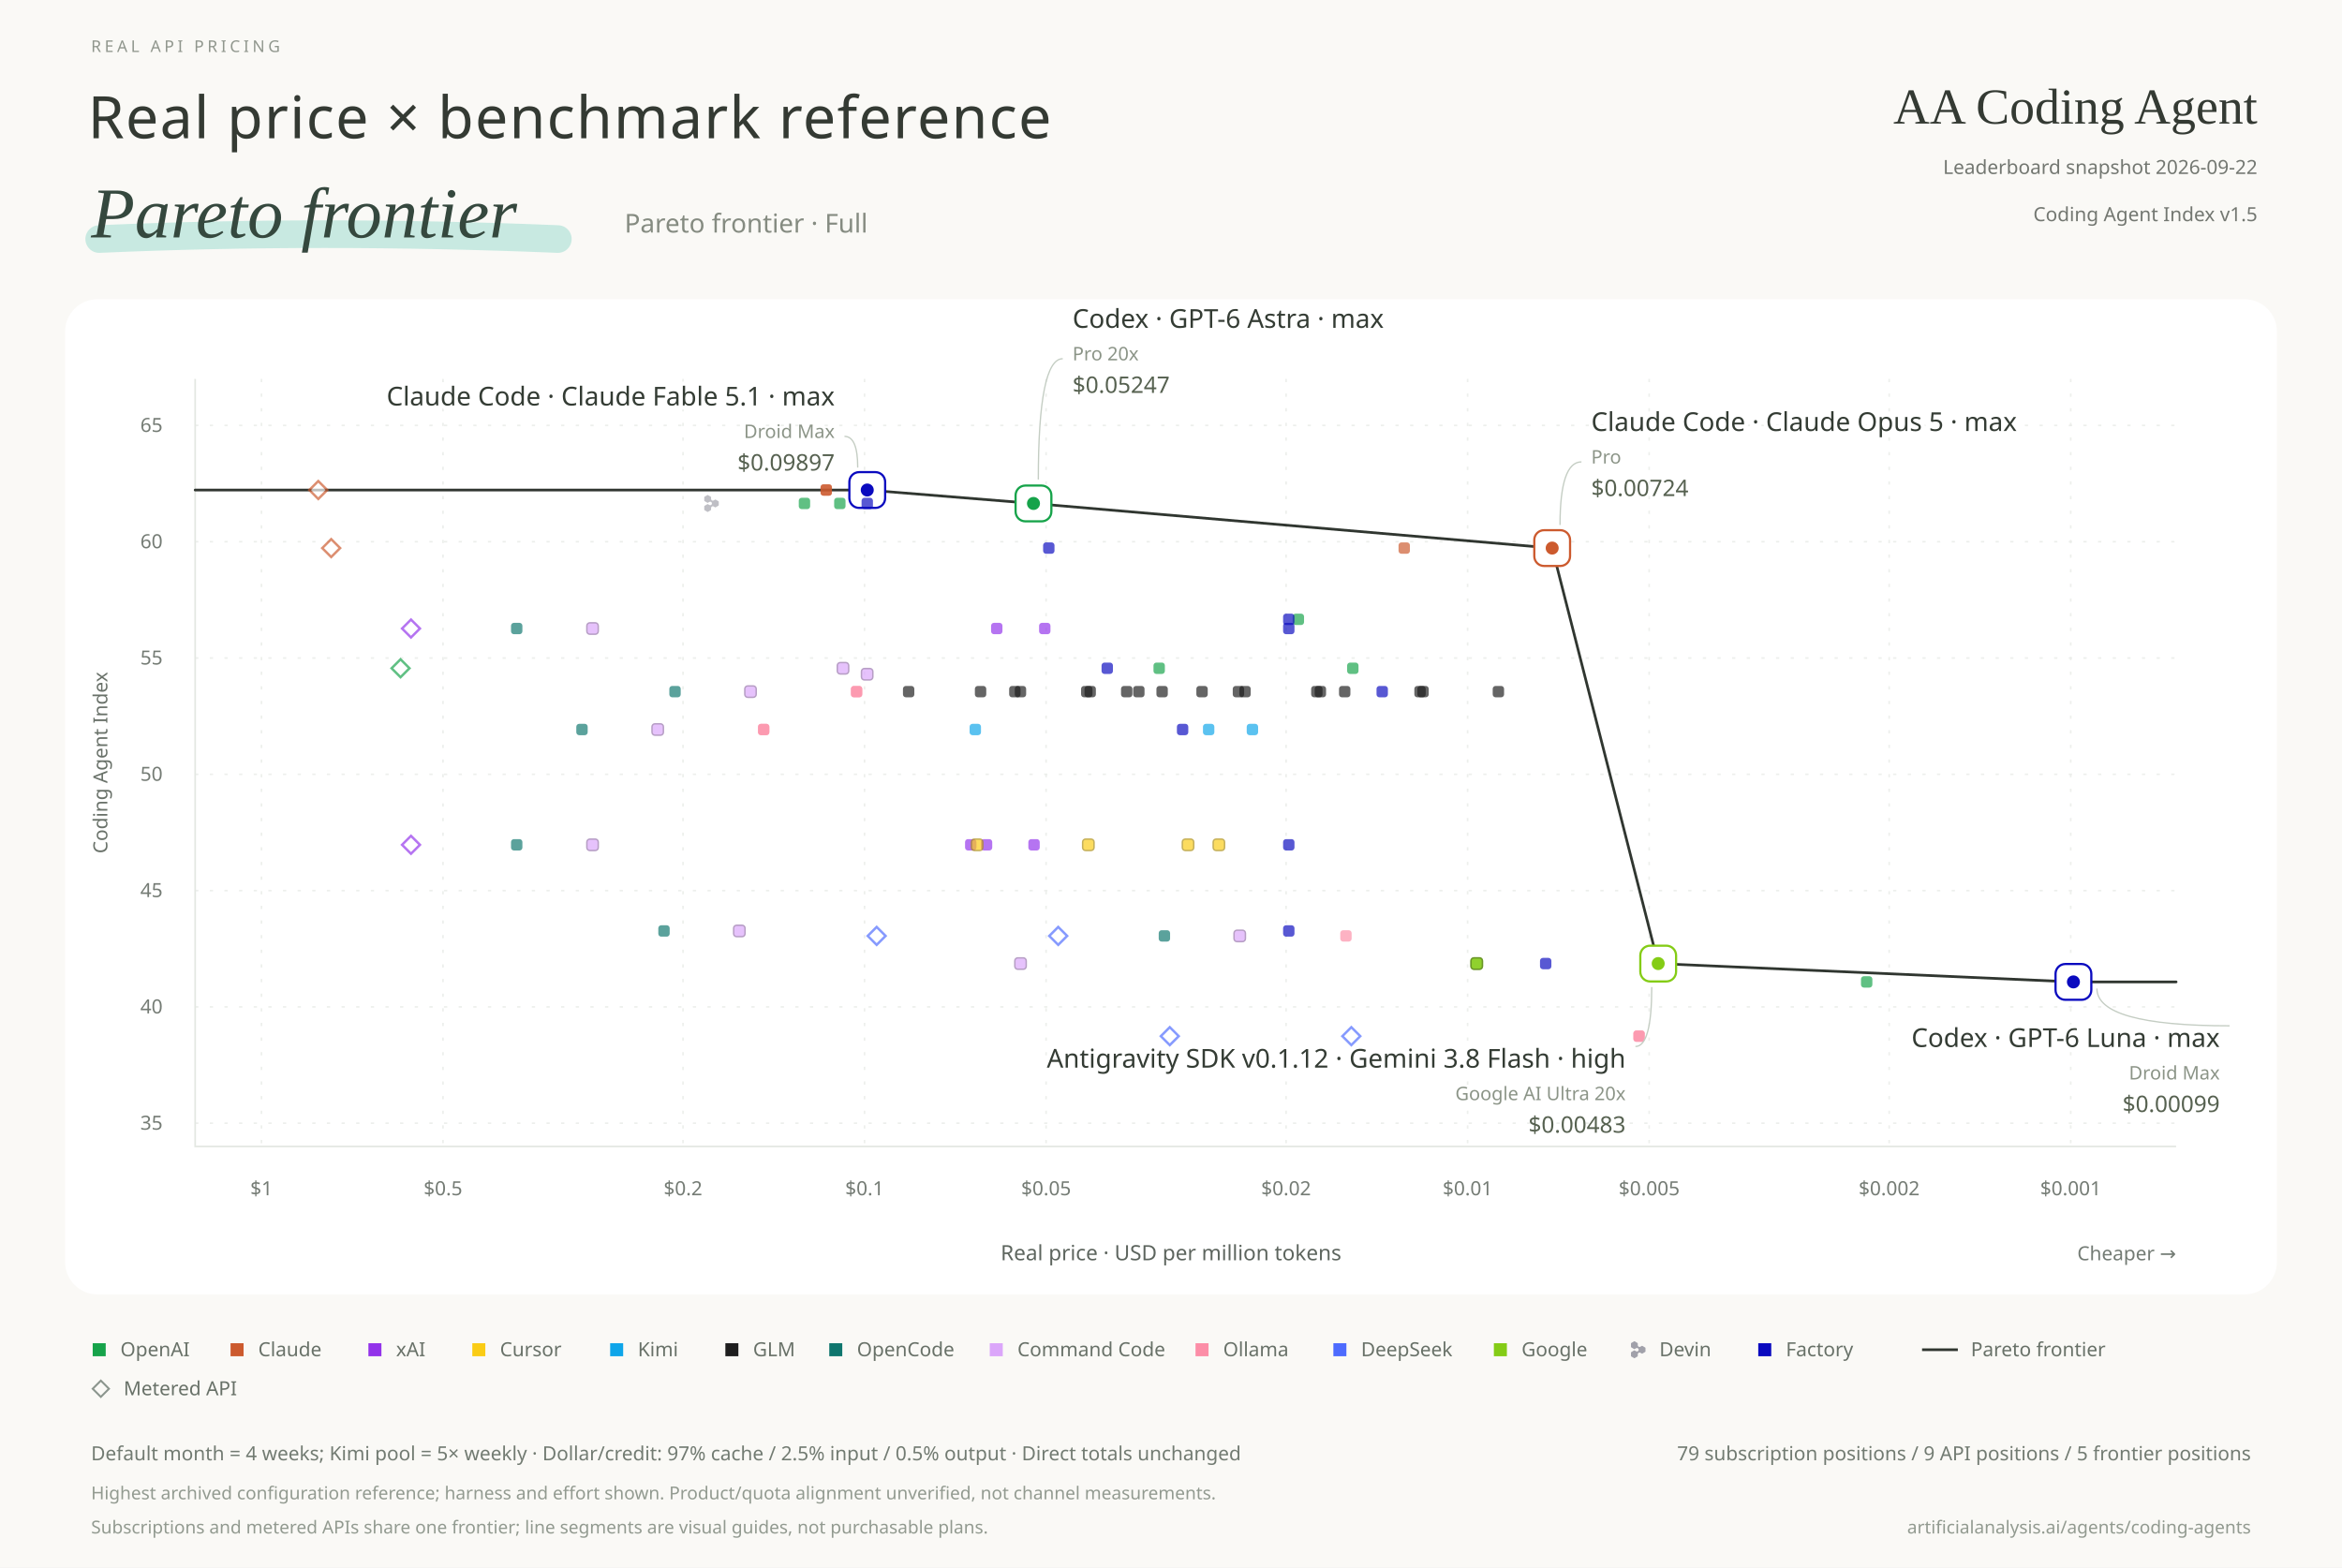
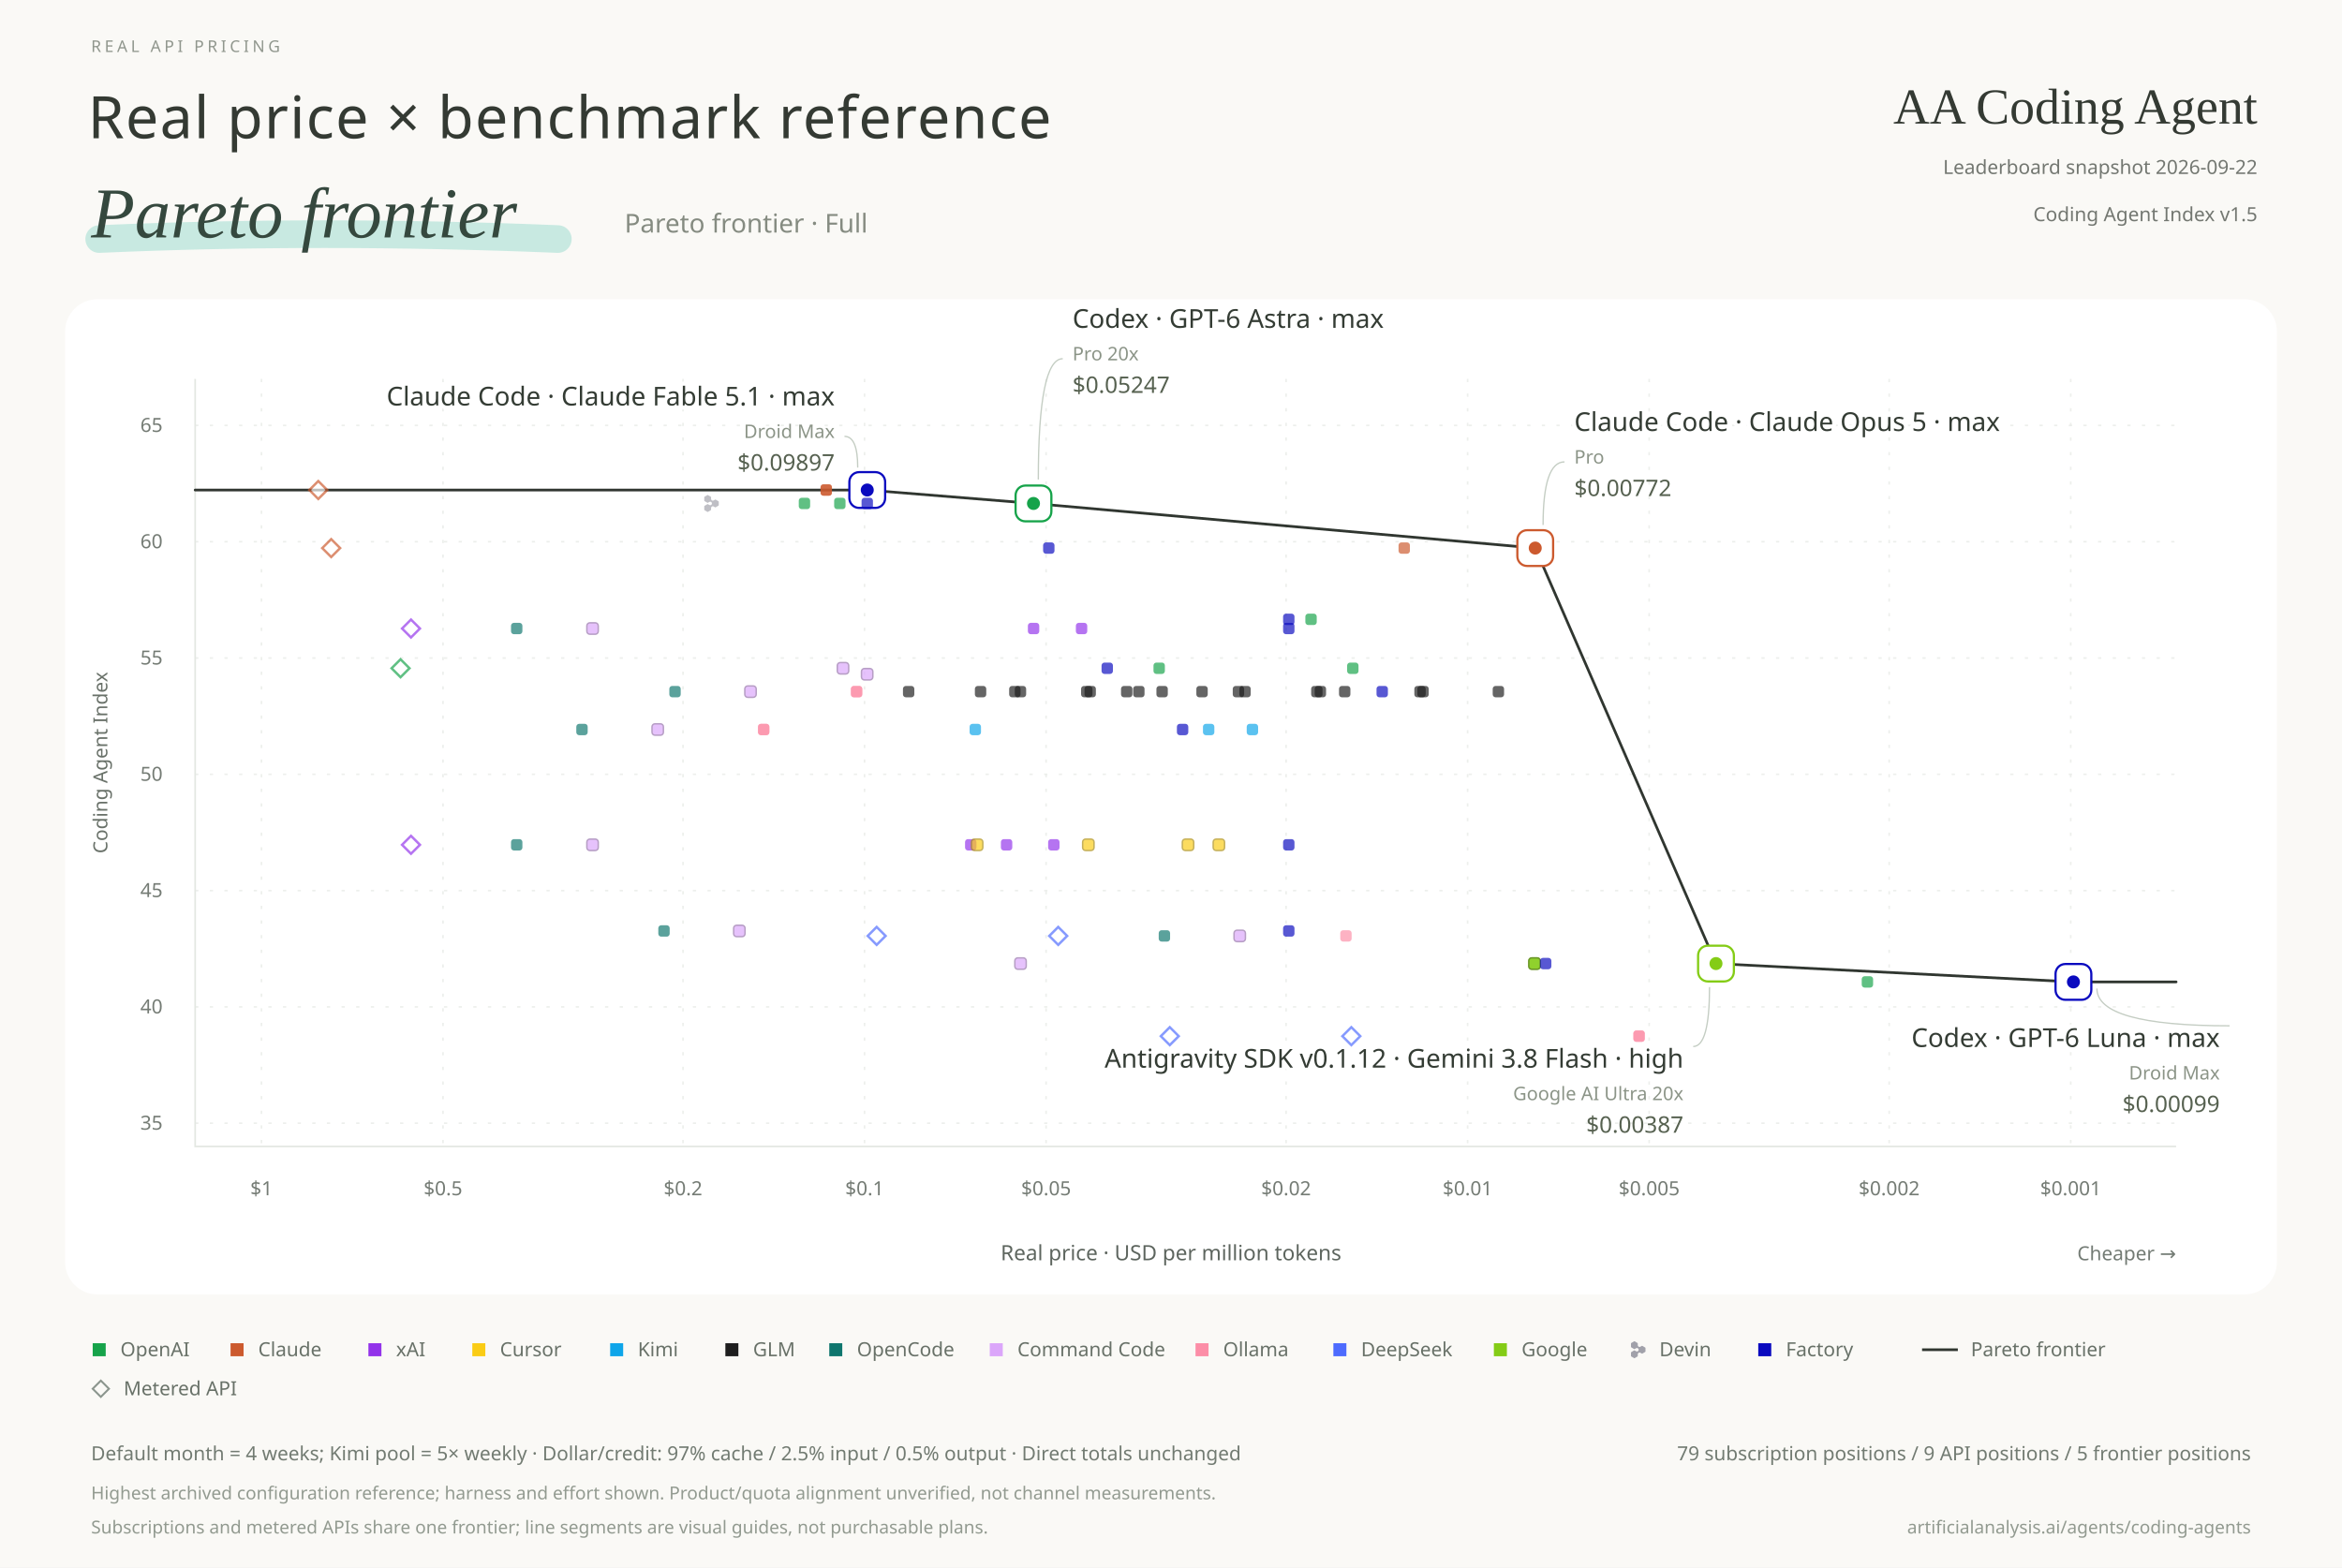
<svg xmlns="http://www.w3.org/2000/svg" width="1440" height="964" viewBox="0 0 1440 964" role="img" aria-labelledby="title desc">
  <style>text{font-family:"Microsoft YaHei","Segoe UI",sans-serif} .serif{font-family:"Times New Roman",serif} .number{font-family:"Segoe UI",sans-serif;font-variant-numeric:tabular-nums} .label-name{paint-order:stroke;stroke:#fff;stroke-width:5px;stroke-linejoin:round} .point:hover{opacity:1}</style>
  <rect width="1440" height="964" fill="#FAF9F6" />
  <text x="56.000" y="32.000" font-size="10" fill="#90968D" text-anchor="start" font-weight="400" letter-spacing="2.1">REAL API PRICING</text>
  <text x="54.000" y="85.000" font-size="36" fill="#343A33" text-anchor="start" font-weight="300" letter-spacing=".8">Real price × benchmark reference</text>
  <path d="M61 147 Q197 141 343 147" stroke="#9FDDD0" stroke-width="17" stroke-linecap="round" opacity=".55" fill="none" />
  <text x="56.000" y="146.000" font-size="44" fill="#35483E" text-anchor="start" font-weight="400" class="serif" font-style="italic">Pareto frontier</text>
  <text x="384.000" y="143.000" font-size="16" fill="#858B81" text-anchor="start" font-weight="300">Pareto frontier · Full</text>
  <text x="1388.000" y="76.000" font-size="31" fill="#343A33" text-anchor="end" font-weight="400" class="serif">AA Coding Agent</text>
  <text x="1388.000" y="107.000" font-size="12" fill="#737771" text-anchor="end" font-weight="400">Leaderboard snapshot  2026-09-22</text>
  <text x="1388.000" y="136.000" font-size="12" fill="#737771" text-anchor="end" font-weight="400">Coding Agent Index v1.5</text>
  <rect x="40" y="184" width="1360" height="612" rx="20" fill="#FFFFFF" />
  <path d="M1273.198 233V705" stroke="#E8EBE7" stroke-dasharray="2 7" opacity=".8" />
  <text x="1273.198" y="735.000" font-size="12" fill="#747B74" text-anchor="middle" font-weight="400" class="number">$0.001</text>
  <path d="M1161.573 233V705" stroke="#E8EBE7" stroke-dasharray="2 7" opacity=".8" />
  <text x="1161.573" y="735.000" font-size="12" fill="#747B74" text-anchor="middle" font-weight="400" class="number">$0.002</text>
  <path d="M1014.011 233V705" stroke="#E8EBE7" stroke-dasharray="2 7" opacity=".8" />
  <text x="1014.011" y="735.000" font-size="12" fill="#747B74" text-anchor="middle" font-weight="400" class="number">$0.005</text>
  <path d="M902.385 233V705" stroke="#E8EBE7" stroke-dasharray="2 7" opacity=".8" />
  <text x="902.385" y="735.000" font-size="12" fill="#747B74" text-anchor="middle" font-weight="400" class="number">$0.01</text>
  <path d="M790.759 233V705" stroke="#E8EBE7" stroke-dasharray="2 7" opacity=".8" />
  <text x="790.759" y="735.000" font-size="12" fill="#747B74" text-anchor="middle" font-weight="400" class="number">$0.02</text>
  <path d="M643.198 233V705" stroke="#E8EBE7" stroke-dasharray="2 7" opacity=".8" />
  <text x="643.198" y="735.000" font-size="12" fill="#747B74" text-anchor="middle" font-weight="400" class="number">$0.05</text>
  <path d="M531.572 233V705" stroke="#E8EBE7" stroke-dasharray="2 7" opacity=".8" />
  <text x="531.572" y="735.000" font-size="12" fill="#747B74" text-anchor="middle" font-weight="400" class="number">$0.1</text>
  <path d="M419.946 233V705" stroke="#E8EBE7" stroke-dasharray="2 7" opacity=".8" />
  <text x="419.946" y="735.000" font-size="12" fill="#747B74" text-anchor="middle" font-weight="400" class="number">$0.2</text>
  <path d="M272.384 233V705" stroke="#E8EBE7" stroke-dasharray="2 7" opacity=".8" />
  <text x="272.384" y="735.000" font-size="12" fill="#747B74" text-anchor="middle" font-weight="400" class="number">$0.5</text>
  <path d="M160.758 233V705" stroke="#E8EBE7" stroke-dasharray="2 7" opacity=".8" />
  <text x="160.758" y="735.000" font-size="12" fill="#747B74" text-anchor="middle" font-weight="400" class="number">$1</text>
  <path d="M120 690.697H1338" stroke="#E8EBE7" stroke-dasharray="2 7" opacity=".8" />
  <text x="100.000" y="694.697" font-size="12" fill="#747B74" text-anchor="end" font-weight="400" class="number">35</text>
  <path d="M120 619.182H1338" stroke="#E8EBE7" stroke-dasharray="2 7" opacity=".8" />
  <text x="100.000" y="623.182" font-size="12" fill="#747B74" text-anchor="end" font-weight="400" class="number">40</text>
  <path d="M120 547.667H1338" stroke="#E8EBE7" stroke-dasharray="2 7" opacity=".8" />
  <text x="100.000" y="551.667" font-size="12" fill="#747B74" text-anchor="end" font-weight="400" class="number">45</text>
  <path d="M120 476.152H1338" stroke="#E8EBE7" stroke-dasharray="2 7" opacity=".8" />
  <text x="100.000" y="480.152" font-size="12" fill="#747B74" text-anchor="end" font-weight="400" class="number">50</text>
  <path d="M120 404.636H1338" stroke="#E8EBE7" stroke-dasharray="2 7" opacity=".8" />
  <text x="100.000" y="408.636" font-size="12" fill="#747B74" text-anchor="end" font-weight="400" class="number">55</text>
  <path d="M120 333.121H1338" stroke="#E8EBE7" stroke-dasharray="2 7" opacity=".8" />
  <text x="100.000" y="337.121" font-size="12" fill="#747B74" text-anchor="end" font-weight="400" class="number">60</text>
  <path d="M120 261.606H1338" stroke="#E8EBE7" stroke-dasharray="2 7" opacity=".8" />
  <text x="100.000" y="265.606" font-size="12" fill="#747B74" text-anchor="end" font-weight="400" class="number">65</text>
  <path d="M120 233V705H1338" fill="none" stroke="#E3E7E2" />
  <text x="66.000" y="469.000" font-size="12" fill="#697169" text-anchor="middle" font-weight="400" transform="rotate(-90 66 469.0)">Coding Agent Index</text>
  <text x="720.000" y="775.000" font-size="13" fill="#5D655E" text-anchor="middle" font-weight="400">Real price · USD per million tokens</text>
  <text x="1338.000" y="775.000" font-size="12" fill="#737B74" text-anchor="end" font-weight="400">Cheaper →</text>
-   <path id="frontier" d="M120.000,301.333 L533.238,301.333 L635.445,309.593 L954.371,337.035 L1019.559,592.532 L1274.865,603.815 L1338.000,603.815" fill="none" stroke="#303630" stroke-width="1.65" stroke-linecap="round" stroke-linejoin="round" />
+   <path id="frontier" d="M120.000,301.333 L533.238,301.333 L635.445,309.593 L943.954,337.035 L1055.090,592.532 L1274.865,603.815 L1338.000,603.815" fill="none" stroke="#303630" stroke-width="1.65" stroke-linecap="round" stroke-linejoin="round" />
  <g class="point" data-billing="subscription" data-frontier="false" data-price="0.032467532" data-score="54.5591" data-x="712.733" data-y="410.943" transform="translate(712.733 410.943)">
    <rect x="-3.5" y="-3.5" width="7" height="7" rx="1.8" fill="#16A34A" opacity=".68" />
  </g>
  <g class="point" data-billing="subscription" data-frontier="false" data-price="0.015501473" data-score="54.5591" data-x="831.792" data-y="410.943" transform="translate(831.792 410.943)">
    <rect x="-3.5" y="-3.5" width="7" height="7" rx="1.8" fill="#16A34A" opacity=".68" />
  </g>
  <g class="point" data-billing="subscription" data-frontier="false" data-price="0.12578616" data-score="61.645" data-x="494.626" data-y="309.593" transform="translate(494.626 309.593)">
    <rect x="-3.5" y="-3.5" width="7" height="7" rx="1.8" fill="#16A34A" opacity=".68" />
  </g>
-   <g class="point" data-billing="subscription" data-frontier="false" data-price="0.019083969" data-score="56.6626" data-x="798.309" data-y="380.856" transform="translate(798.309 380.856)">
-     <rect x="-3.5" y="-3.5" width="7" height="7" rx="1.8" fill="#16A34A" opacity=".68" />
-   </g>
-   <g class="point" data-billing="subscription" data-frontier="false" data-price="0.0021793614" data-score="41.0744" data-x="1147.741" data-y="603.815" transform="translate(1147.741 603.815)">
+   <g class="point" data-billing="subscription" data-frontier="false" data-price="0.018181818" data-score="56.6626" data-x="806.108" data-y="380.856" transform="translate(806.108 380.856)">
+     <rect x="-3.5" y="-3.5" width="7" height="7" rx="1.8" fill="#16A34A" opacity=".68" />
+   </g>
+   <g class="point" data-billing="subscription" data-frontier="false" data-price="0.0021732044" data-score="41.0744" data-x="1148.197" data-y="603.815" transform="translate(1148.197 603.815)">
    <rect x="-3.5" y="-3.5" width="7" height="7" rx="1.8" fill="#16A34A" opacity=".68" />
  </g>
  <g class="point" data-billing="subscription" data-frontier="true" data-price="0.052465897" data-score="61.645" data-x="635.445" data-y="309.593" transform="translate(635.445 309.593)">
    <rect x="-11" y="-11" width="22" height="22" rx="6" fill="#FFF" stroke="#16A34A" stroke-width="1.35" />
    <circle r="4" fill="#16A34A" />
  </g>
  <g class="point" data-billing="subscription" data-frontier="false" data-price="0.1793722" data-score="61.645" data-x="437.476" data-y="309.593" transform="translate(437.476 309.593)">
    <path transform="translate(-4.46 -5.23) scale(0.091)" d="M0 38.652V14.835C7.06768e-06 13.788 0.546 12.821 1.431 12.298L21.581 0.393C22.467 -0.131 23.558 -0.131 24.444 0.393L44.594 12.298C45.48 12.821 46.025 13.788 46.025 14.835V26.998C46.114 31.04 48.201 34.938 51.872 37.108C55.544 39.277 59.886 39.178 63.351 37.235L73.644 31.153C74.53 30.63 75.621 30.63 76.507 31.153L96.657 43.058C97.543 43.582 98.088 44.549 98.088 45.596V69.406C98.088 70.453 97.543 71.42 96.657 71.943L76.507 83.849C75.621 84.372 74.53 84.372 73.644 83.849L63.434 77.816C59.956 75.828 55.574 75.71 51.873 77.896C48.202 80.065 46.115 83.963 46.026 88.005V100.165C46.026 101.212 45.48 102.179 44.595 102.702L24.445 114.607C23.559 115.131 22.468 115.131 21.582 114.607L1.432 102.702C0.547 102.179 0.001 101.212 0.001 100.165V76.355C0.001 75.308 0.547 74.341 1.432 73.817L21.582 61.912C22.468 61.389 23.559 61.389 24.445 61.912L34.762 68.008C38.222 69.937 42.553 70.031 46.215 67.867C49.916 65.68 52.006 61.737 52.063 57.66C51.975 53.619 49.887 49.303 46.216 47.133C42.545 44.964 38.202 45.063 34.737 47.006L24.397 53.15C23.507 53.679 22.409 53.678 21.52 53.149L1.423 41.184C0.542 40.66 -7.06754e-06 39.695 0 38.652Z" fill="#A1A1AA" opacity="0.68" />
  </g>
-   <g class="point" data-billing="subscription" data-frontier="false" data-price="0.0096570048" data-score="41.8632" data-x="908.006" data-y="592.532" transform="translate(908.006 592.532)">
+   <g class="point" data-billing="subscription" data-frontier="false" data-price="0.0077450601" data-score="41.8632" data-x="943.536" data-y="592.532" transform="translate(943.536 592.532)">
    <rect x="-3.5" y="-3.5" width="7" height="7" rx="1.8" fill="#84CC16" opacity=".68" stroke="#5A8B0F" stroke-width=".9" />
  </g>
-   <g class="point" data-billing="subscription" data-frontier="false" data-price="0.0096608696" data-score="41.8632" data-x="907.941" data-y="592.532" transform="translate(907.941 592.532)">
+   <g class="point" data-billing="subscription" data-frontier="false" data-price="0.0077481596" data-score="41.8632" data-x="943.472" data-y="592.532" transform="translate(943.472 592.532)">
    <rect x="-3.5" y="-3.5" width="7" height="7" rx="1.8" fill="#84CC16" opacity=".68" stroke="#5A8B0F" stroke-width=".9" />
  </g>
-   <g class="point" data-billing="subscription" data-frontier="true" data-price="0.0048306763" data-score="41.8632" data-x="1019.559" data-y="592.532" transform="translate(1019.559 592.532)">
+   <g class="point" data-billing="subscription" data-frontier="true" data-price="0.0038742735" data-score="41.8632" data-x="1055.090" data-y="592.532" transform="translate(1055.090 592.532)">
    <rect x="-11" y="-11" width="22" height="22" rx="6" fill="#FFF" stroke="#84CC16" stroke-width="1.35" />
    <circle r="4" fill="#84CC16" />
  </g>
-   <g class="point" data-billing="subscription" data-frontier="true" data-price="0.0072411296" data-score="59.7264" data-x="954.371" data-y="337.035" transform="translate(954.371 337.035)">
+   <g class="point" data-billing="subscription" data-frontier="true" data-price="0.0077249903" data-score="59.7264" data-x="943.954" data-y="337.035" transform="translate(943.954 337.035)">
    <rect x="-11" y="-11" width="22" height="22" rx="6" fill="#FFF" stroke="#CC5A2E" stroke-width="1.35" />
    <circle r="4" fill="#CC5A2E" />
  </g>
  <g class="point" data-billing="subscription" data-frontier="false" data-price="0.012738854" data-score="59.7264" data-x="863.401" data-y="337.035" transform="translate(863.401 337.035)">
    <rect x="-3.5" y="-3.5" width="7" height="7" rx="1.8" fill="#CC5A2E" opacity=".68" />
  </g>
  <g class="point" data-billing="subscription" data-frontier="false" data-price="0.11574074" data-score="62.2225" data-x="508.030" data-y="301.333" transform="translate(508.030 301.333)">
    <rect x="-3.5" y="-3.5" width="7" height="7" rx="1.8" fill="#CC5A2E" opacity=".68" />
  </g>
-   <g class="point" data-billing="subscription" data-frontier="false" data-price="0.062761506" data-score="46.969" data-x="606.590" data-y="519.504" transform="translate(606.590 519.504)">
-     <rect x="-3.5" y="-3.5" width="7" height="7" rx="1.8" fill="#9333EA" opacity=".68" />
-   </g>
-   <g class="point" data-billing="subscription" data-frontier="false" data-price="0.052356021" data-score="46.969" data-x="635.783" data-y="519.504" transform="translate(635.783 519.504)">
+   <g class="point" data-billing="subscription" data-frontier="false" data-price="0.058139535" data-score="46.969" data-x="618.909" data-y="519.504" transform="translate(618.909 519.504)">
+     <rect x="-3.5" y="-3.5" width="7" height="7" rx="1.8" fill="#9333EA" opacity=".68" />
+   </g>
+   <g class="point" data-billing="subscription" data-frontier="false" data-price="0.048543689" data-score="46.969" data-x="647.958" data-y="519.504" transform="translate(647.958 519.504)">
    <rect x="-3.5" y="-3.5" width="7" height="7" rx="1.8" fill="#9333EA" opacity=".68" />
  </g>
  <g class="point" data-billing="subscription" data-frontier="false" data-price="0.066666667" data-score="46.969" data-x="596.869" data-y="519.504" transform="translate(596.869 519.504)">
    <rect x="-3.5" y="-3.5" width="7" height="7" rx="1.8" fill="#9333EA" opacity=".68" />
  </g>
-   <g class="point" data-billing="subscription" data-frontier="false" data-price="0.060362173" data-score="56.26764360706693" data-x="612.867" data-y="386.505" transform="translate(612.867 386.505)">
-     <rect x="-3.5" y="-3.5" width="7" height="7" rx="1.8" fill="#9333EA" opacity=".68" />
-   </g>
-   <g class="point" data-billing="subscription" data-frontier="false" data-price="0.050251256" data-score="56.26764360706693" data-x="642.390" data-y="386.505" transform="translate(642.390 386.505)">
+   <g class="point" data-billing="subscription" data-frontier="false" data-price="0.052447552" data-score="56.26764360706693" data-x="635.501" data-y="386.505" transform="translate(635.501 386.505)">
+     <rect x="-3.5" y="-3.5" width="7" height="7" rx="1.8" fill="#9333EA" opacity=".68" />
+   </g>
+   <g class="point" data-billing="subscription" data-frontier="false" data-price="0.043668122" data-score="56.26764360706693" data-x="665.003" data-y="386.505" transform="translate(665.003 386.505)">
    <rect x="-3.5" y="-3.5" width="7" height="7" rx="1.8" fill="#9333EA" opacity=".68" />
  </g>
  <g class="point" data-billing="subscription" data-frontier="false" data-price="0.025849813" data-score="46.969" data-x="749.440" data-y="519.504" transform="translate(749.440 519.504)">
    <rect x="-3.5" y="-3.5" width="7" height="7" rx="1.8" fill="#FACC15" opacity=".68" stroke="#AA8B0E" stroke-width=".9" />
  </g>
  <g class="point" data-billing="subscription" data-frontier="false" data-price="0.065061809" data-score="46.969" data-x="600.793" data-y="519.504" transform="translate(600.793 519.504)">
    <rect x="-3.5" y="-3.5" width="7" height="7" rx="1.8" fill="#FACC15" opacity=".68" stroke="#AA8B0E" stroke-width=".9" />
  </g>
  <g class="point" data-billing="subscription" data-frontier="false" data-price="0.042553191" data-score="46.969" data-x="669.169" data-y="519.504" transform="translate(669.169 519.504)">
    <rect x="-3.5" y="-3.5" width="7" height="7" rx="1.8" fill="#FACC15" opacity=".68" stroke="#AA8B0E" stroke-width=".9" />
  </g>
  <g class="point" data-billing="subscription" data-frontier="false" data-price="0.029081039" data-score="46.969" data-x="730.472" data-y="519.504" transform="translate(730.472 519.504)">
    <rect x="-3.5" y="-3.5" width="7" height="7" rx="1.8" fill="#FACC15" opacity=".68" stroke="#AA8B0E" stroke-width=".9" />
  </g>
  <g class="point" data-billing="subscription" data-frontier="false" data-price="0.026878015" data-score="51.9259" data-x="743.159" data-y="448.605" transform="translate(743.159 448.605)">
    <rect x="-3.5" y="-3.5" width="7" height="7" rx="1.8" fill="#0EA5E9" opacity=".68" />
  </g>
  <g class="point" data-billing="subscription" data-frontier="false" data-price="0.065517241" data-score="51.9259" data-x="599.669" data-y="448.605" transform="translate(599.669 448.605)">
    <rect x="-3.5" y="-3.5" width="7" height="7" rx="1.8" fill="#0EA5E9" opacity=".68" />
  </g>
  <g class="point" data-billing="subscription" data-frontier="false" data-price="0.022742936" data-score="51.9259" data-x="770.062" data-y="448.605" transform="translate(770.062 448.605)">
    <rect x="-3.5" y="-3.5" width="7" height="7" rx="1.8" fill="#0EA5E9" opacity=".68" />
  </g>
  <g class="point" data-billing="subscription" data-frontier="false" data-price="0.084502269" data-score="53.5548" data-x="558.690" data-y="425.307" transform="translate(558.690 425.307)">
    <rect x="-3.5" y="-3.5" width="7" height="7" rx="1.8" fill="#1E1E1E" opacity=".68" />
  </g>
  <g class="point" data-billing="subscription" data-frontier="false" data-price="0.056334846" data-score="53.5548" data-x="623.987" data-y="425.307" transform="translate(623.987 425.307)">
    <rect x="-3.5" y="-3.5" width="7" height="7" rx="1.8" fill="#1E1E1E" opacity=".68" />
  </g>
  <g class="point" data-billing="subscription" data-frontier="false" data-price="0.042251135" data-score="53.5548" data-x="670.316" data-y="425.307" transform="translate(670.316 425.307)">
    <rect x="-3.5" y="-3.5" width="7" height="7" rx="1.8" fill="#1E1E1E" opacity=".68" />
  </g>
  <g class="point" data-billing="subscription" data-frontier="false" data-price="0.035089925" data-score="53.5548" data-x="700.224" data-y="425.307" transform="translate(700.224 425.307)">
    <rect x="-3.5" y="-3.5" width="7" height="7" rx="1.8" fill="#1E1E1E" opacity=".68" />
  </g>
  <g class="point" data-billing="subscription" data-frontier="false" data-price="0.023393284" data-score="53.5548" data-x="765.521" data-y="425.307" transform="translate(765.521 425.307)">
    <rect x="-3.5" y="-3.5" width="7" height="7" rx="1.8" fill="#1E1E1E" opacity=".68" />
  </g>
  <g class="point" data-billing="subscription" data-frontier="false" data-price="0.017544963" data-score="53.5548" data-x="811.850" data-y="425.307" transform="translate(811.850 425.307)">
    <rect x="-3.5" y="-3.5" width="7" height="7" rx="1.8" fill="#1E1E1E" opacity=".68" />
  </g>
  <g class="point" data-billing="subscription" data-frontier="false" data-price="0.064212177" data-score="53.5548" data-x="602.910" data-y="425.307" transform="translate(602.910 425.307)">
    <rect x="-3.5" y="-3.5" width="7" height="7" rx="1.8" fill="#1E1E1E" opacity=".68" />
  </g>
  <g class="point" data-billing="subscription" data-frontier="false" data-price="0.042808118" data-score="53.5548" data-x="668.207" data-y="425.307" transform="translate(668.207 425.307)">
    <rect x="-3.5" y="-3.5" width="7" height="7" rx="1.8" fill="#1E1E1E" opacity=".68" />
  </g>
  <g class="point" data-billing="subscription" data-frontier="false" data-price="0.032106088" data-score="53.5548" data-x="714.536" data-y="425.307" transform="translate(714.536 425.307)">
    <rect x="-3.5" y="-3.5" width="7" height="7" rx="1.8" fill="#1E1E1E" opacity=".68" />
  </g>
  <g class="point" data-billing="subscription" data-frontier="false" data-price="0.01778367" data-score="53.5548" data-x="809.674" data-y="425.307" transform="translate(809.674 425.307)">
    <rect x="-3.5" y="-3.5" width="7" height="7" rx="1.8" fill="#1E1E1E" opacity=".68" />
  </g>
  <g class="point" data-billing="subscription" data-frontier="false" data-price="0.01185578" data-score="53.5548" data-x="874.971" data-y="425.307" transform="translate(874.971 425.307)">
    <rect x="-3.5" y="-3.5" width="7" height="7" rx="1.8" fill="#1E1E1E" opacity=".68" />
  </g>
  <g class="point" data-billing="subscription" data-frontier="false" data-price="0.0088918349" data-score="53.5548" data-x="921.300" data-y="425.307" transform="translate(921.300 425.307)">
    <rect x="-3.5" y="-3.5" width="7" height="7" rx="1.8" fill="#1E1E1E" opacity=".68" />
  </g>
  <g class="point" data-billing="subscription" data-frontier="false" data-price="0.055141311" data-score="53.5548" data-x="627.435" data-y="425.307" transform="translate(627.435 425.307)">
    <rect x="-3.5" y="-3.5" width="7" height="7" rx="1.8" fill="#1E1E1E" opacity=".68" />
  </g>
  <g class="point" data-billing="subscription" data-frontier="false" data-price="0.036752379" data-score="53.5548" data-x="692.770" data-y="425.307" transform="translate(692.770 425.307)">
    <rect x="-3.5" y="-3.5" width="7" height="7" rx="1.8" fill="#1E1E1E" opacity=".68" />
  </g>
  <g class="point" data-billing="subscription" data-frontier="false" data-price="0.027565877" data-score="53.5548" data-x="739.089" data-y="425.307" transform="translate(739.089 425.307)">
    <rect x="-3.5" y="-3.5" width="7" height="7" rx="1.8" fill="#1E1E1E" opacity=".68" />
  </g>
  <g class="point" data-billing="subscription" data-frontier="false" data-price="0.023990051" data-score="53.5548" data-x="761.464" data-y="425.307" transform="translate(761.464 425.307)">
    <rect x="-3.5" y="-3.5" width="7" height="7" rx="1.8" fill="#1E1E1E" opacity=".68" />
  </g>
  <g class="point" data-billing="subscription" data-frontier="false" data-price="0.015989671" data-score="53.5548" data-x="826.799" data-y="425.307" transform="translate(826.799 425.307)">
    <rect x="-3.5" y="-3.5" width="7" height="7" rx="1.8" fill="#1E1E1E" opacity=".68" />
  </g>
  <g class="point" data-billing="subscription" data-frontier="false" data-price="0.011992946" data-score="53.5548" data-x="873.118" data-y="425.307" transform="translate(873.118 425.307)">
    <rect x="-3.5" y="-3.5" width="7" height="7" rx="1.8" fill="#1E1E1E" opacity=".68" />
  </g>
  <g class="point" data-billing="subscription" data-frontier="false" data-price="0.37735849" data-score="46.969" data-x="317.704" data-y="519.504" transform="translate(317.704 519.504)">
    <rect x="-3.5" y="-3.5" width="7" height="7" rx="1.8" fill="#0F766E" opacity=".68" />
  </g>
  <g class="point" data-billing="subscription" data-frontier="false" data-price="0.37735849" data-score="56.26764360706693" data-x="317.704" data-y="386.505" transform="translate(317.704 386.505)">
    <rect x="-3.5" y="-3.5" width="7" height="7" rx="1.8" fill="#0F766E" opacity=".68" />
  </g>
  <g class="point" data-billing="subscription" data-frontier="false" data-price="0.20618557" data-score="53.5548" data-x="415.041" data-y="425.307" transform="translate(415.041 425.307)">
    <rect x="-3.5" y="-3.5" width="7" height="7" rx="1.8" fill="#0F766E" opacity=".68" />
  </g>
  <g class="point" data-billing="subscription" data-frontier="false" data-price="0.29411765" data-score="51.9259" data-x="357.838" data-y="448.605" transform="translate(357.838 448.605)">
    <rect x="-3.5" y="-3.5" width="7" height="7" rx="1.8" fill="#0F766E" opacity=".68" />
  </g>
  <g class="point" data-billing="subscription" data-frontier="false" data-price="0.21505376" data-score="43.2653" data-x="408.259" data-y="572.478" transform="translate(408.259 572.478)">
    <rect x="-3.5" y="-3.5" width="7" height="7" rx="1.8" fill="#0F766E" opacity=".68" />
  </g>
  <g class="point" data-billing="subscription" data-frontier="false" data-price="0.031826862" data-score="43.052" data-x="715.942" data-y="575.529" transform="translate(715.942 575.529)">
    <rect x="-3.5" y="-3.5" width="7" height="7" rx="1.8" fill="#0F766E" opacity=".68" />
  </g>
  <g class="point" data-billing="subscription" data-frontier="false" data-price="0.10857763" data-score="54.5591" data-x="518.319" data-y="410.943" transform="translate(518.319 410.943)">
    <rect x="-3.5" y="-3.5" width="7" height="7" rx="1.8" fill="#DBA6FA" opacity=".68" stroke="#9571AA" stroke-width=".9" />
  </g>
  <g class="point" data-billing="subscription" data-frontier="false" data-price="0.055126792" data-score="41.8632" data-x="627.478" data-y="592.532" transform="translate(627.478 592.532)">
    <rect x="-3.5" y="-3.5" width="7" height="7" rx="1.8" fill="#DBA6FA" opacity=".68" stroke="#9571AA" stroke-width=".9" />
  </g>
  <g class="point" data-billing="subscription" data-frontier="false" data-price="0.023872046" data-score="43.052" data-x="762.259" data-y="575.529" transform="translate(762.259 575.529)">
    <rect x="-3.5" y="-3.5" width="7" height="7" rx="1.8" fill="#DBA6FA" opacity=".68" stroke="#9571AA" stroke-width=".9" />
  </g>
  <g class="point" data-billing="subscription" data-frontier="false" data-price="0.16129032" data-score="43.2653" data-x="454.588" data-y="572.478" transform="translate(454.588 572.478)">
    <rect x="-3.5" y="-3.5" width="7" height="7" rx="1.8" fill="#DBA6FA" opacity=".68" stroke="#9571AA" stroke-width=".9" />
  </g>
  <g class="point" data-billing="subscription" data-frontier="false" data-price="0.28248588" data-score="56.26764360706693" data-x="364.336" data-y="386.505" transform="translate(364.336 386.505)">
    <rect x="-3.5" y="-3.5" width="7" height="7" rx="1.8" fill="#DBA6FA" opacity=".68" stroke="#9571AA" stroke-width=".9" />
  </g>
  <g class="point" data-billing="subscription" data-frontier="false" data-price="0.15455951" data-score="53.5548" data-x="461.452" data-y="425.307" transform="translate(461.452 425.307)">
    <rect x="-3.5" y="-3.5" width="7" height="7" rx="1.8" fill="#DBA6FA" opacity=".68" stroke="#9571AA" stroke-width=".9" />
  </g>
  <g class="point" data-billing="subscription" data-frontier="false" data-price="0.099009901" data-score="54.3027" data-x="533.174" data-y="414.610" transform="translate(533.174 414.610)">
    <rect x="-3.5" y="-3.5" width="7" height="7" rx="1.8" fill="#DBA6FA" opacity=".68" stroke="#9571AA" stroke-width=".9" />
  </g>
  <g class="point" data-billing="subscription" data-frontier="false" data-price="0.22026432" data-score="51.9259" data-x="404.403" data-y="448.605" transform="translate(404.403 448.605)">
    <rect x="-3.5" y="-3.5" width="7" height="7" rx="1.8" fill="#DBA6FA" opacity=".68" stroke="#9571AA" stroke-width=".9" />
  </g>
  <g class="point" data-billing="subscription" data-frontier="false" data-price="0.28248588" data-score="46.969" data-x="364.336" data-y="519.504" transform="translate(364.336 519.504)">
    <rect x="-3.5" y="-3.5" width="7" height="7" rx="1.8" fill="#DBA6FA" opacity=".68" stroke="#9571AA" stroke-width=".9" />
  </g>
  <g class="point" data-billing="subscription" data-frontier="false" data-price="0.0051966949" data-score="38.7425" data-x="1007.797" data-y="637.168" transform="translate(1007.797 637.168)">
    <rect x="-3.5" y="-3.5" width="7" height="7" rx="1.8" fill="#FC8EA7" opacity=".68" />
  </g>
  <g class="point" data-billing="subscription" data-frontier="false" data-price="0.015913431" data-score="43.052" data-x="827.568" data-y="575.529" transform="translate(827.568 575.529)">
    <rect x="-3.5" y="-3.5" width="7" height="7" rx="1.8" fill="#FC8EA7" opacity=".68" />
  </g>
  <g class="point" data-billing="subscription" data-frontier="false" data-price="0.10309278" data-score="53.5548" data-x="526.666" data-y="425.307" transform="translate(526.666 425.307)">
    <rect x="-3.5" y="-3.5" width="7" height="7" rx="1.8" fill="#FC8EA7" opacity=".68" />
  </g>
  <g class="point" data-billing="subscription" data-frontier="false" data-price="0.14695077" data-score="51.9259" data-x="469.582" data-y="448.605" transform="translate(469.582 448.605)">
    <rect x="-3.5" y="-3.5" width="7" height="7" rx="1.8" fill="#FC8EA7" opacity=".68" />
  </g>
  <g class="point" data-billing="subscription" data-frontier="false" data-price="0.0051966679" data-score="38.7425" data-x="1007.798" data-y="637.168" transform="translate(1007.798 637.168)">
    <rect x="-3.5" y="-3.5" width="7" height="7" rx="1.8" fill="#FC8EA7" opacity=".68" />
  </g>
  <g class="point" data-billing="subscription" data-frontier="false" data-price="0.10307153" data-score="53.5548" data-x="526.700" data-y="425.307" transform="translate(526.700 425.307)">
    <rect x="-3.5" y="-3.5" width="7" height="7" rx="1.8" fill="#FC8EA7" opacity=".68" />
  </g>
  <g class="point" data-billing="subscription" data-frontier="false" data-price="0.14699397" data-score="51.9259" data-x="469.535" data-y="448.605" transform="translate(469.535 448.605)">
    <rect x="-3.5" y="-3.5" width="7" height="7" rx="1.8" fill="#FC8EA7" opacity=".68" />
  </g>
  <g class="point" data-billing="subscription" data-frontier="false" data-price="0.11575414" data-score="62.2225" data-x="508.011" data-y="301.333" transform="translate(508.011 301.333)">
    <rect x="-3.5" y="-3.5" width="7" height="7" rx="1.8" fill="#CC5A2E" opacity=".68" />
  </g>
  <g class="point" data-billing="subscription" data-frontier="false" data-price="0.10989011" data-score="61.645" data-x="516.384" data-y="309.593" transform="translate(516.384 309.593)">
    <rect x="-3.5" y="-3.5" width="7" height="7" rx="1.8" fill="#16A34A" opacity=".68" />
  </g>
  <g class="point" data-billing="subscription" data-frontier="true" data-price="0.098970705" data-score="62.2225" data-x="533.238" data-y="301.333" transform="translate(533.238 301.333)">
    <rect x="-11" y="-11" width="22" height="22" rx="6" fill="#FFF" stroke="#0A0ABF" stroke-width="1.35" />
    <circle r="4" fill="#0A0ABF" />
  </g>
  <g class="point" data-billing="subscription" data-frontier="false" data-price="0.049485352" data-score="59.7264" data-x="644.864" data-y="337.035" transform="translate(644.864 337.035)">
    <rect x="-3.5" y="-3.5" width="7" height="7" rx="1.8" fill="#0A0ABF" opacity=".68" />
  </g>
  <g class="point" data-billing="subscription" data-frontier="false" data-price="0.098970705" data-score="61.645" data-x="533.238" data-y="309.593" transform="translate(533.238 309.593)">
    <rect x="-3.5" y="-3.5" width="7" height="7" rx="1.8" fill="#0A0ABF" opacity=".68" />
  </g>
  <g class="point" data-billing="subscription" data-frontier="false" data-price="0.019794141" data-score="56.6626" data-x="792.425" data-y="380.856" transform="translate(792.425 380.856)">
    <rect x="-3.5" y="-3.5" width="7" height="7" rx="1.8" fill="#0A0ABF" opacity=".68" />
  </g>
  <g class="point" data-billing="subscription" data-frontier="true" data-price="0.00098970705" data-score="41.0744" data-x="1274.865" data-y="603.815" transform="translate(1274.865 603.815)">
    <rect x="-11" y="-11" width="22" height="22" rx="6" fill="#FFF" stroke="#0A0ABF" stroke-width="1.35" />
    <circle r="4" fill="#0A0ABF" />
  </g>
  <g class="point" data-billing="subscription" data-frontier="false" data-price="0.039588282" data-score="54.5591" data-x="680.799" data-y="410.943" transform="translate(680.799 410.943)">
    <rect x="-3.5" y="-3.5" width="7" height="7" rx="1.8" fill="#0A0ABF" opacity=".68" />
  </g>
  <g class="point" data-billing="subscription" data-frontier="false" data-price="0.0074228029" data-score="41.8632" data-x="950.380" data-y="592.532" transform="translate(950.380 592.532)">
    <rect x="-3.5" y="-3.5" width="7" height="7" rx="1.8" fill="#0A0ABF" opacity=".68" />
  </g>
  <g class="point" data-billing="subscription" data-frontier="false" data-price="0.019794141" data-score="56.26764360706693" data-x="792.425" data-y="386.505" transform="translate(792.425 386.505)">
    <rect x="-3.5" y="-3.5" width="7" height="7" rx="1.8" fill="#0A0ABF" opacity=".68" />
  </g>
  <g class="point" data-billing="subscription" data-frontier="false" data-price="0.019794141" data-score="46.969" data-x="792.425" data-y="519.504" transform="translate(792.425 519.504)">
    <rect x="-3.5" y="-3.5" width="7" height="7" rx="1.8" fill="#0A0ABF" opacity=".68" />
  </g>
  <g class="point" data-billing="subscription" data-frontier="false" data-price="0.013855885" data-score="53.5548" data-x="849.865" data-y="425.307" transform="translate(849.865 425.307)">
    <rect x="-3.5" y="-3.5" width="7" height="7" rx="1.8" fill="#0A0ABF" opacity=".68" />
  </g>
  <g class="point" data-billing="subscription" data-frontier="false" data-price="0.029691211" data-score="51.9259" data-x="727.128" data-y="448.605" transform="translate(727.128 448.605)">
    <rect x="-3.5" y="-3.5" width="7" height="7" rx="1.8" fill="#0A0ABF" opacity=".68" />
  </g>
  <g class="point" data-billing="subscription" data-frontier="false" data-price="0.019794141" data-score="43.2653" data-x="792.425" data-y="572.478" transform="translate(792.425 572.478)">
    <rect x="-3.5" y="-3.5" width="7" height="7" rx="1.8" fill="#0A0ABF" opacity=".68" />
  </g>
  <g class="point" data-billing="metered" data-frontier="false" data-price="0.01559" data-score="38.7425" data-x="830.875" data-y="637.168" transform="translate(830.875 637.168)">
    <path d="M0 -5.5L5.5 0 0 5.5 -5.5 0Z" fill="white" stroke="#4D6BFE" stroke-width="1.5" opacity=".68" />
  </g>
  <g class="point" data-billing="metered" data-frontier="false" data-price="0.03118" data-score="38.7425" data-x="719.249" data-y="637.168" transform="translate(719.249 637.168)">
    <path d="M0 -5.5L5.5 0 0 5.5 -5.5 0Z" fill="white" stroke="#4D6BFE" stroke-width="1.5" opacity=".68" />
  </g>
  <g class="point" data-billing="metered" data-frontier="false" data-price="0.04774" data-score="43.052" data-x="650.646" data-y="575.529" transform="translate(650.646 575.529)">
    <path d="M0 -5.5L5.5 0 0 5.5 -5.5 0Z" fill="white" stroke="#4D6BFE" stroke-width="1.5" opacity=".68" />
  </g>
  <g class="point" data-billing="metered" data-frontier="false" data-price="0.09548" data-score="43.052" data-x="539.020" data-y="575.529" transform="translate(539.020 575.529)">
    <path d="M0 -5.5L5.5 0 0 5.5 -5.5 0Z" fill="white" stroke="#4D6BFE" stroke-width="1.5" opacity=".68" />
  </g>
  <g class="point" data-billing="metered" data-frontier="false" data-price="0.588" data-score="54.5591" data-x="246.276" data-y="410.943" transform="translate(246.276 410.943)">
    <path d="M0 -5.5L5.5 0 0 5.5 -5.5 0Z" fill="white" stroke="#16A34A" stroke-width="1.5" opacity=".68" />
  </g>
  <g class="point" data-billing="metered" data-frontier="false" data-price="0.565" data-score="46.969" data-x="252.702" data-y="519.504" transform="translate(252.702 519.504)">
    <path d="M0 -5.5L5.5 0 0 5.5 -5.5 0Z" fill="white" stroke="#9333EA" stroke-width="1.5" opacity=".68" />
  </g>
  <g class="point" data-billing="metered" data-frontier="false" data-price="0.565" data-score="56.26764360706693" data-x="252.702" data-y="386.505" transform="translate(252.702 386.505)">
    <path d="M0 -5.5L5.5 0 0 5.5 -5.5 0Z" fill="white" stroke="#9333EA" stroke-width="1.5" opacity=".68" />
  </g>
  <g class="point" data-billing="metered" data-frontier="false" data-price="0.76625" data-score="59.7264" data-x="203.635" data-y="337.035" transform="translate(203.635 337.035)">
    <path d="M0 -5.5L5.5 0 0 5.5 -5.5 0Z" fill="white" stroke="#CC5A2E" stroke-width="1.5" opacity=".68" />
  </g>
  <g class="point" data-billing="metered" data-frontier="false" data-price="0.805" data-score="62.2225" data-x="195.690" data-y="301.333" transform="translate(195.690 301.333)">
    <path d="M0 -5.5L5.5 0 0 5.5 -5.5 0Z" fill="white" stroke="#CC5A2E" stroke-width="1.5" opacity=".68" />
  </g>
  <g class="front-label" data-model="claude-fable-5.1">
    <path d="M527.380,287.524Q527.380,268.333 519.238,268.333" stroke="#C4CDC3" stroke-width=".8" fill="none" />
    <text x="513.238" y="249.333" font-size="16" fill="#343C34" text-anchor="end" font-weight="400" class="label-name">Claude Code · Claude Fable 5.1 · max</text>
    <text x="513.238" y="269.333" font-size="11.5" fill="#8B9487" text-anchor="end" font-weight="400">Droid Max</text>
    <text x="513.238" y="289.333" font-size="14" fill="#566150" text-anchor="end" font-weight="400" class="number">$0.09897</text>
  </g>
  <g class="front-label" data-model="gpt-6-astra">
    <path d="M638.419,294.890Q638.419,220.593 653.445,220.593" stroke="#C4CDC3" stroke-width=".8" fill="none" />
    <text x="659.445" y="201.593" font-size="16" fill="#343C34" text-anchor="start" font-weight="400" class="label-name">Codex · GPT-6 Astra · max</text>
    <text x="659.445" y="221.593" font-size="11.5" fill="#8B9487" text-anchor="start" font-weight="400">Pro 20x</text>
    <text x="659.445" y="241.593" font-size="14" fill="#566150" text-anchor="start" font-weight="400" class="number">$0.05247</text>
  </g>
  <g class="front-label" data-model="claude-opus-5">
-     <path d="M959.195,322.831Q959.195,284.035 972.371,284.035" stroke="#C4CDC3" stroke-width=".8" fill="none" />
-     <text x="978.371" y="265.035" font-size="16" fill="#343C34" text-anchor="start" font-weight="400" class="label-name">Claude Code · Claude Opus 5 · max</text>
-     <text x="978.371" y="285.035" font-size="11.5" fill="#8B9487" text-anchor="start" font-weight="400">Pro</text>
-     <text x="978.371" y="305.035" font-size="14" fill="#566150" text-anchor="start" font-weight="400" class="number">$0.00724</text>
+     <path d="M948.778,322.831Q948.778,284.035 961.954,284.035" stroke="#C4CDC3" stroke-width=".8" fill="none" />
+     <text x="967.954" y="265.035" font-size="16" fill="#343C34" text-anchor="start" font-weight="400" class="label-name">Claude Code · Claude Opus 5 · max</text>
+     <text x="967.954" y="285.035" font-size="11.5" fill="#8B9487" text-anchor="start" font-weight="400">Pro</text>
+     <text x="967.954" y="305.035" font-size="14" fill="#566150" text-anchor="start" font-weight="400" class="number">$0.00772</text>
  </g>
  <g class="front-label" data-model="gemini-3.8-flash">
-     <path d="M1015.588,606.997Q1015.588,643.532 1005.559,643.532" stroke="#C4CDC3" stroke-width=".8" fill="none" />
-     <text x="999.559" y="656.532" font-size="16" fill="#343C34" text-anchor="end" font-weight="400" class="label-name">Antigravity SDK v0.1.12 · Gemini 3.8 Flash · high</text>
-     <text x="999.559" y="676.532" font-size="11.5" fill="#8B9487" text-anchor="end" font-weight="400">Google AI Ultra 20x</text>
-     <text x="999.559" y="696.532" font-size="14" fill="#566150" text-anchor="end" font-weight="400" class="number">$0.00483</text>
+     <path d="M1051.119,606.997Q1051.119,643.532 1041.090,643.532" stroke="#C4CDC3" stroke-width=".8" fill="none" />
+     <text x="1035.090" y="656.532" font-size="16" fill="#343C34" text-anchor="end" font-weight="400" class="label-name">Antigravity SDK v0.1.12 · Gemini 3.8 Flash · high</text>
+     <text x="1035.090" y="676.532" font-size="11.5" fill="#8B9487" text-anchor="end" font-weight="400">Google AI Ultra 20x</text>
+     <text x="1035.090" y="696.532" font-size="14" fill="#566150" text-anchor="end" font-weight="400" class="number">$0.00387</text>
  </g>
  <g class="front-label" data-model="gpt-6-luna">
    <path d="M1289.304,607.876Q1289.304,630.815 1370.865,630.815" stroke="#C4CDC3" stroke-width=".8" fill="none" />
    <text x="1364.865" y="643.815" font-size="16" fill="#343C34" text-anchor="end" font-weight="400" class="label-name">Codex · GPT-6 Luna · max</text>
    <text x="1364.865" y="663.815" font-size="11.5" fill="#8B9487" text-anchor="end" font-weight="400">Droid Max</text>
    <text x="1364.865" y="683.815" font-size="14" fill="#566150" text-anchor="end" font-weight="400" class="number">$0.00099</text>
  </g>
  <rect x="57" y="826" width="8" height="8" fill="#16A34A" />
  <text x="74.000" y="834.000" font-size="12" fill="#687168" text-anchor="start" font-weight="400">OpenAI</text>
  <rect x="141.76" y="826" width="8" height="8" fill="#CC5A2E" />
  <text x="158.760" y="834.000" font-size="12" fill="#687168" text-anchor="start" font-weight="400">Claude</text>
  <rect x="226.52" y="826" width="8" height="8" fill="#9333EA" />
  <text x="243.520" y="834.000" font-size="12" fill="#687168" text-anchor="start" font-weight="400">xAI</text>
  <rect x="290.4" y="826" width="8" height="8" fill="#FACC15" />
  <text x="307.400" y="834.000" font-size="12" fill="#687168" text-anchor="start" font-weight="400">Cursor</text>
  <rect x="375.16" y="826" width="8" height="8" fill="#0EA5E9" />
  <text x="392.160" y="834.000" font-size="12" fill="#687168" text-anchor="start" font-weight="400">Kimi</text>
  <rect x="446.0" y="826" width="8" height="8" fill="#1E1E1E" />
  <text x="463.000" y="834.000" font-size="12" fill="#687168" text-anchor="start" font-weight="400">GLM</text>
  <rect x="509.88" y="826" width="8" height="8" fill="#0F766E" />
  <text x="526.880" y="834.000" font-size="12" fill="#687168" text-anchor="start" font-weight="400">OpenCode</text>
  <rect x="608.56" y="826" width="8" height="8" fill="#DBA6FA" />
  <text x="625.560" y="834.000" font-size="12" fill="#687168" text-anchor="start" font-weight="400">Command Code</text>
  <rect x="735.08" y="826" width="8" height="8" fill="#FC8EA7" />
  <text x="752.080" y="834.000" font-size="12" fill="#687168" text-anchor="start" font-weight="400">Ollama</text>
  <rect x="819.84" y="826" width="8" height="8" fill="#4D6BFE" />
  <text x="836.840" y="834.000" font-size="12" fill="#687168" text-anchor="start" font-weight="400">DeepSeek</text>
  <rect x="918.52" y="826" width="8" height="8" fill="#84CC16" />
  <text x="935.520" y="834.000" font-size="12" fill="#687168" text-anchor="start" font-weight="400">Google</text>
  <path transform="translate(1002.82 824.77) scale(0.091)" d="M0 38.652V14.835C7.06768e-06 13.788 0.546 12.821 1.431 12.298L21.581 0.393C22.467 -0.131 23.558 -0.131 24.444 0.393L44.594 12.298C45.48 12.821 46.025 13.788 46.025 14.835V26.998C46.114 31.04 48.201 34.938 51.872 37.108C55.544 39.277 59.886 39.178 63.351 37.235L73.644 31.153C74.53 30.63 75.621 30.63 76.507 31.153L96.657 43.058C97.543 43.582 98.088 44.549 98.088 45.596V69.406C98.088 70.453 97.543 71.42 96.657 71.943L76.507 83.849C75.621 84.372 74.53 84.372 73.644 83.849L63.434 77.816C59.956 75.828 55.574 75.71 51.873 77.896C48.202 80.065 46.115 83.963 46.026 88.005V100.165C46.026 101.212 45.48 102.179 44.595 102.702L24.445 114.607C23.559 115.131 22.468 115.131 21.582 114.607L1.432 102.702C0.547 102.179 0.001 101.212 0.001 100.165V76.355C0.001 75.308 0.547 74.341 1.432 73.817L21.582 61.912C22.468 61.389 23.559 61.389 24.445 61.912L34.762 68.008C38.222 69.937 42.553 70.031 46.215 67.867C49.916 65.68 52.006 61.737 52.063 57.66C51.975 53.619 49.887 49.303 46.216 47.133C42.545 44.964 38.202 45.063 34.737 47.006L24.397 53.15C23.507 53.679 22.409 53.678 21.52 53.149L1.423 41.184C0.542 40.66 -7.06754e-06 39.695 0 38.652Z" fill="#A1A1AA" opacity="1.0" />
  <text x="1020.280" y="834.000" font-size="12" fill="#687168" text-anchor="start" font-weight="400">Devin</text>
  <rect x="1081.08" y="826" width="8" height="8" fill="#0A0ABF" />
  <text x="1098.080" y="834.000" font-size="12" fill="#687168" text-anchor="start" font-weight="400">Factory</text>
  <path d="M1181.8 830h22" stroke="#303630" stroke-width="1.65" />
  <text x="1211.800" y="834.000" font-size="12" fill="#687168" text-anchor="start" font-weight="400">Pareto frontier</text>
  <path d="M62 849l5 5-5 5-5-5Z" fill="none" stroke="#8B958D" stroke-width="1.2" />
  <text x="76.000" y="858.000" font-size="12" fill="#687168" text-anchor="start" font-weight="400">Metered API</text>
  <text x="56.000" y="898.000" font-size="12" fill="#727B72" text-anchor="start" font-weight="400">Default month = 4 weeks; Kimi pool = 5× weekly · Dollar/credit: 97% cache / 2.5% input / 0.5% output · Direct totals unchanged</text>
  <text x="1384.000" y="898.000" font-size="12" fill="#727B72" text-anchor="end" font-weight="400">79 subscription positions / 9 API positions / 5 frontier positions</text>
  <text x="56.000" y="922.000" font-size="11" fill="#929A90" text-anchor="start" font-weight="400">Highest archived configuration reference; harness and effort shown. Product/quota alignment unverified, not channel measurements.</text>
  <text x="56.000" y="943.000" font-size="11" fill="#929A90" text-anchor="start" font-weight="400">Subscriptions and metered APIs share one frontier; line segments are visual guides, not purchasable plans.</text>
  <text x="1384.000" y="943.000" font-size="11" fill="#929A90" text-anchor="end" font-weight="400">artificialanalysis.ai/agents/coding-agents</text>
</svg>
